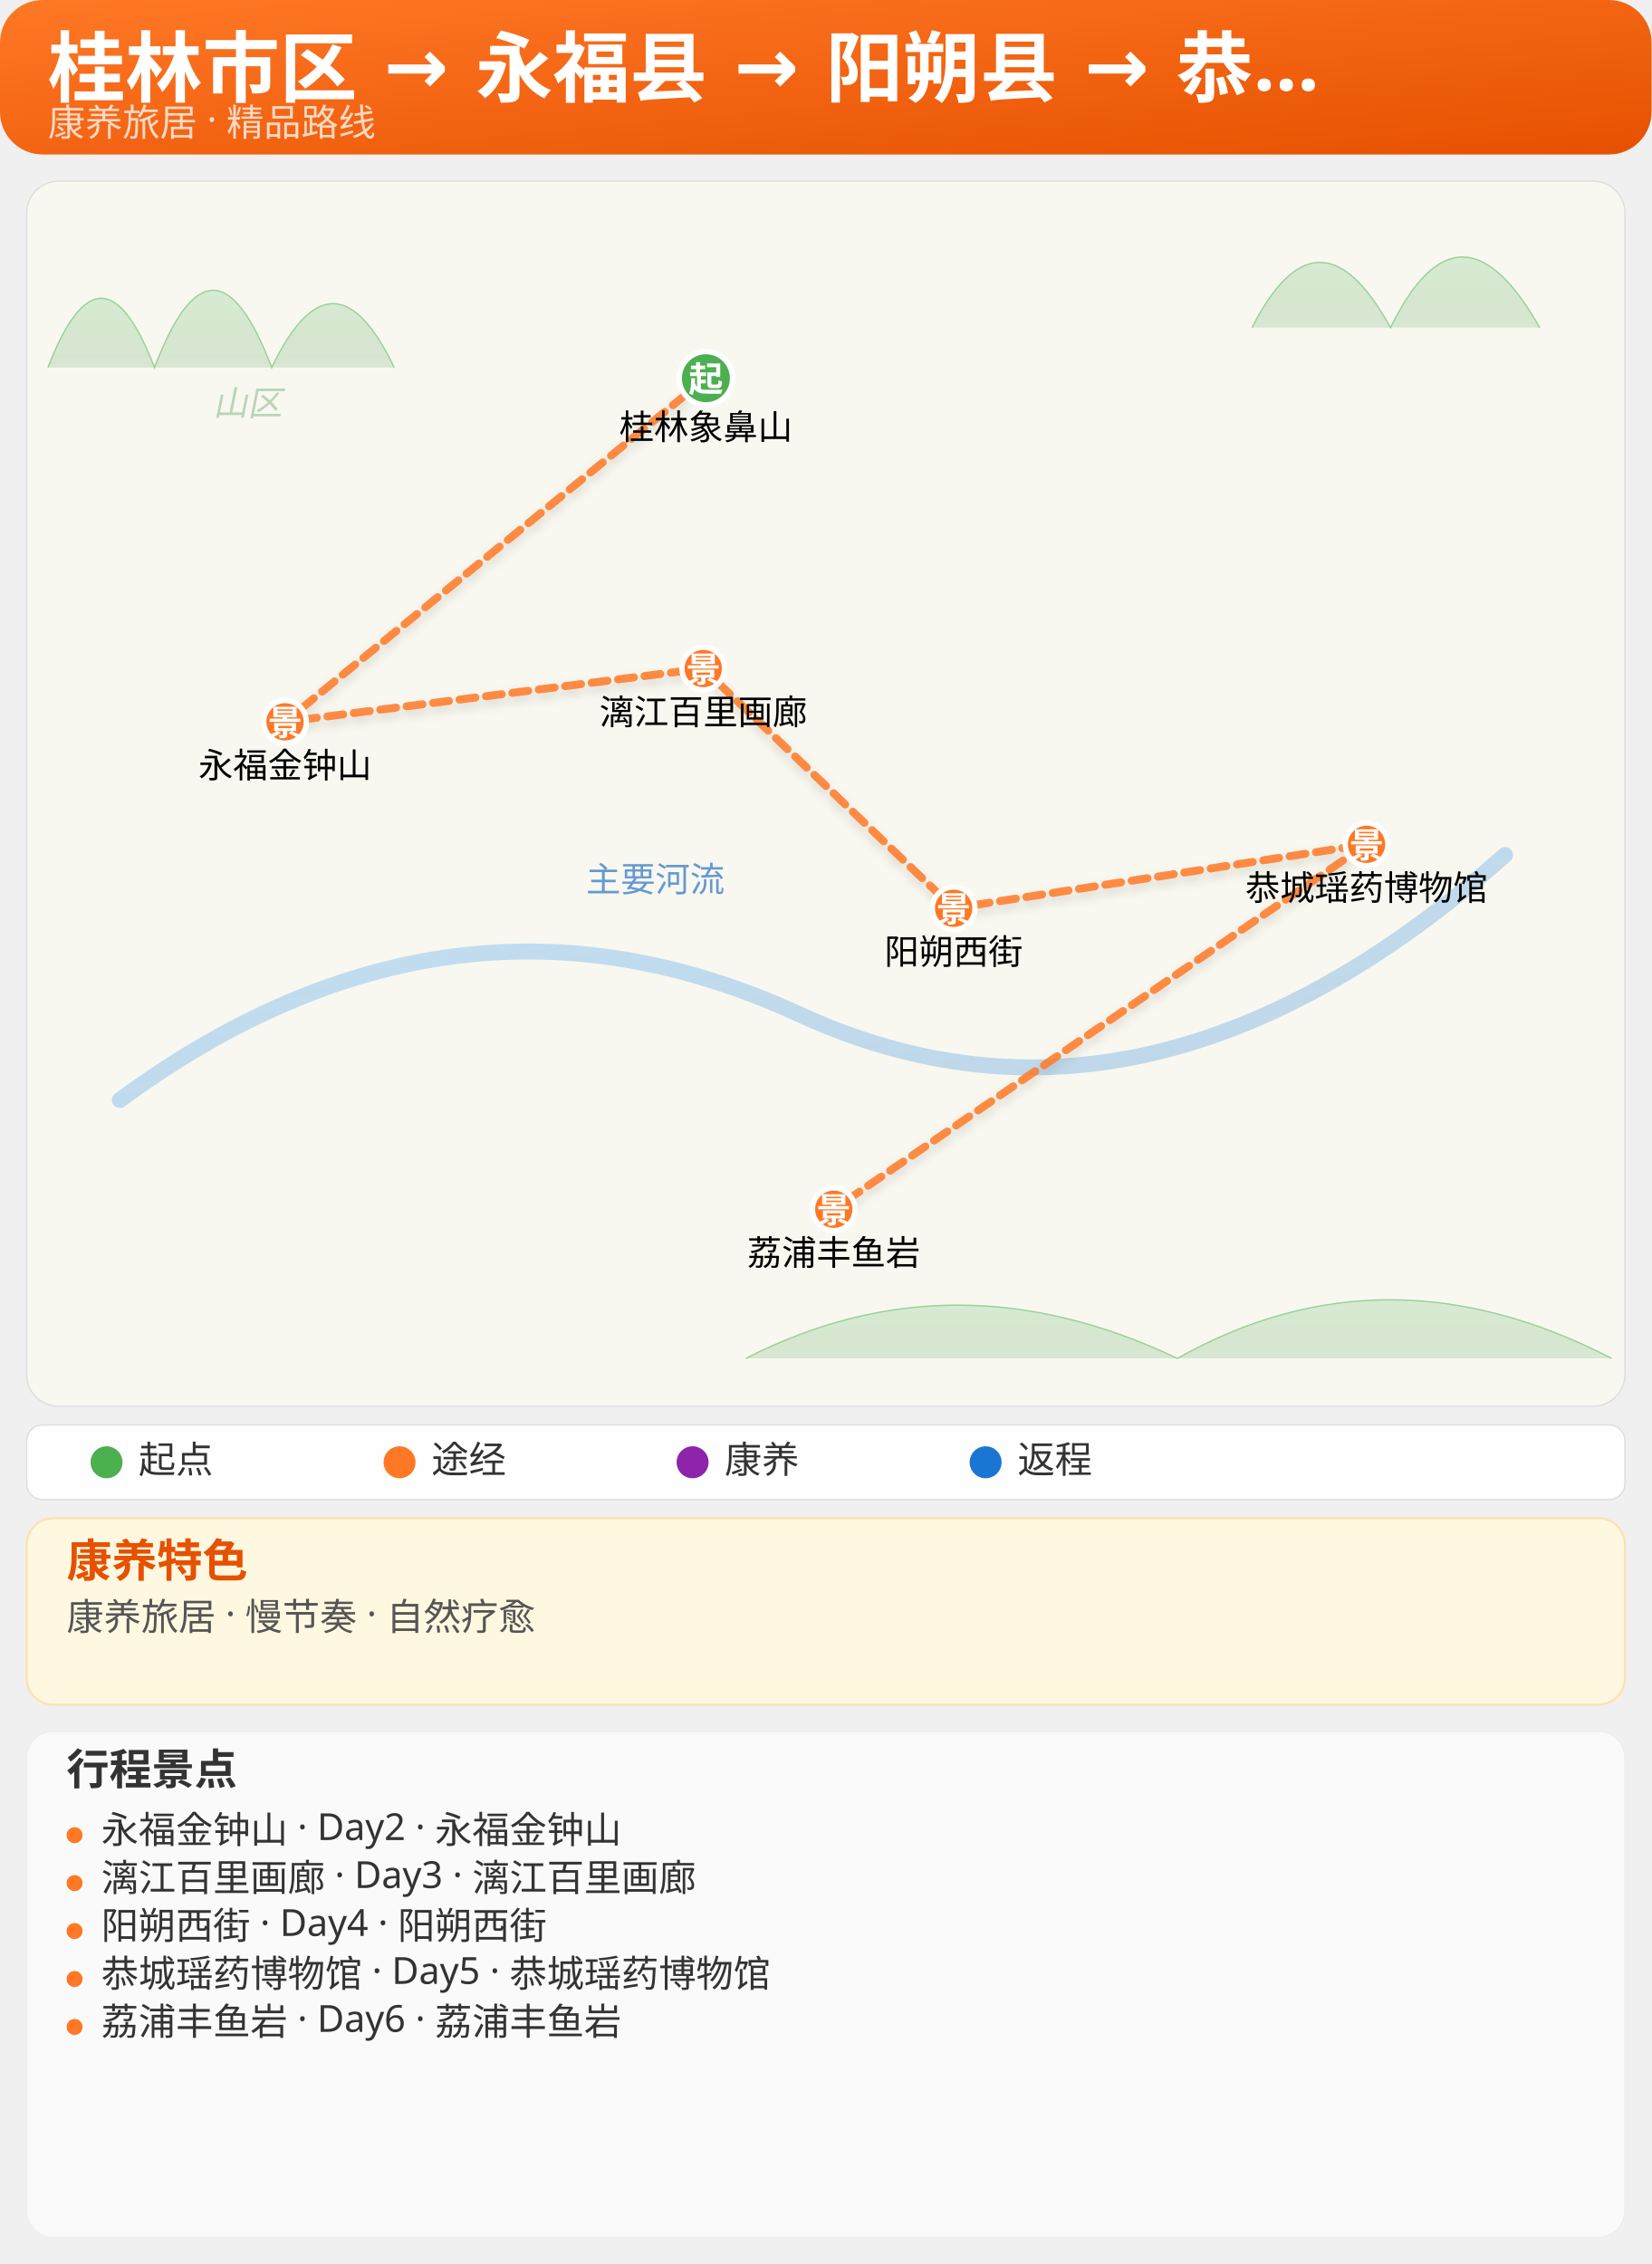
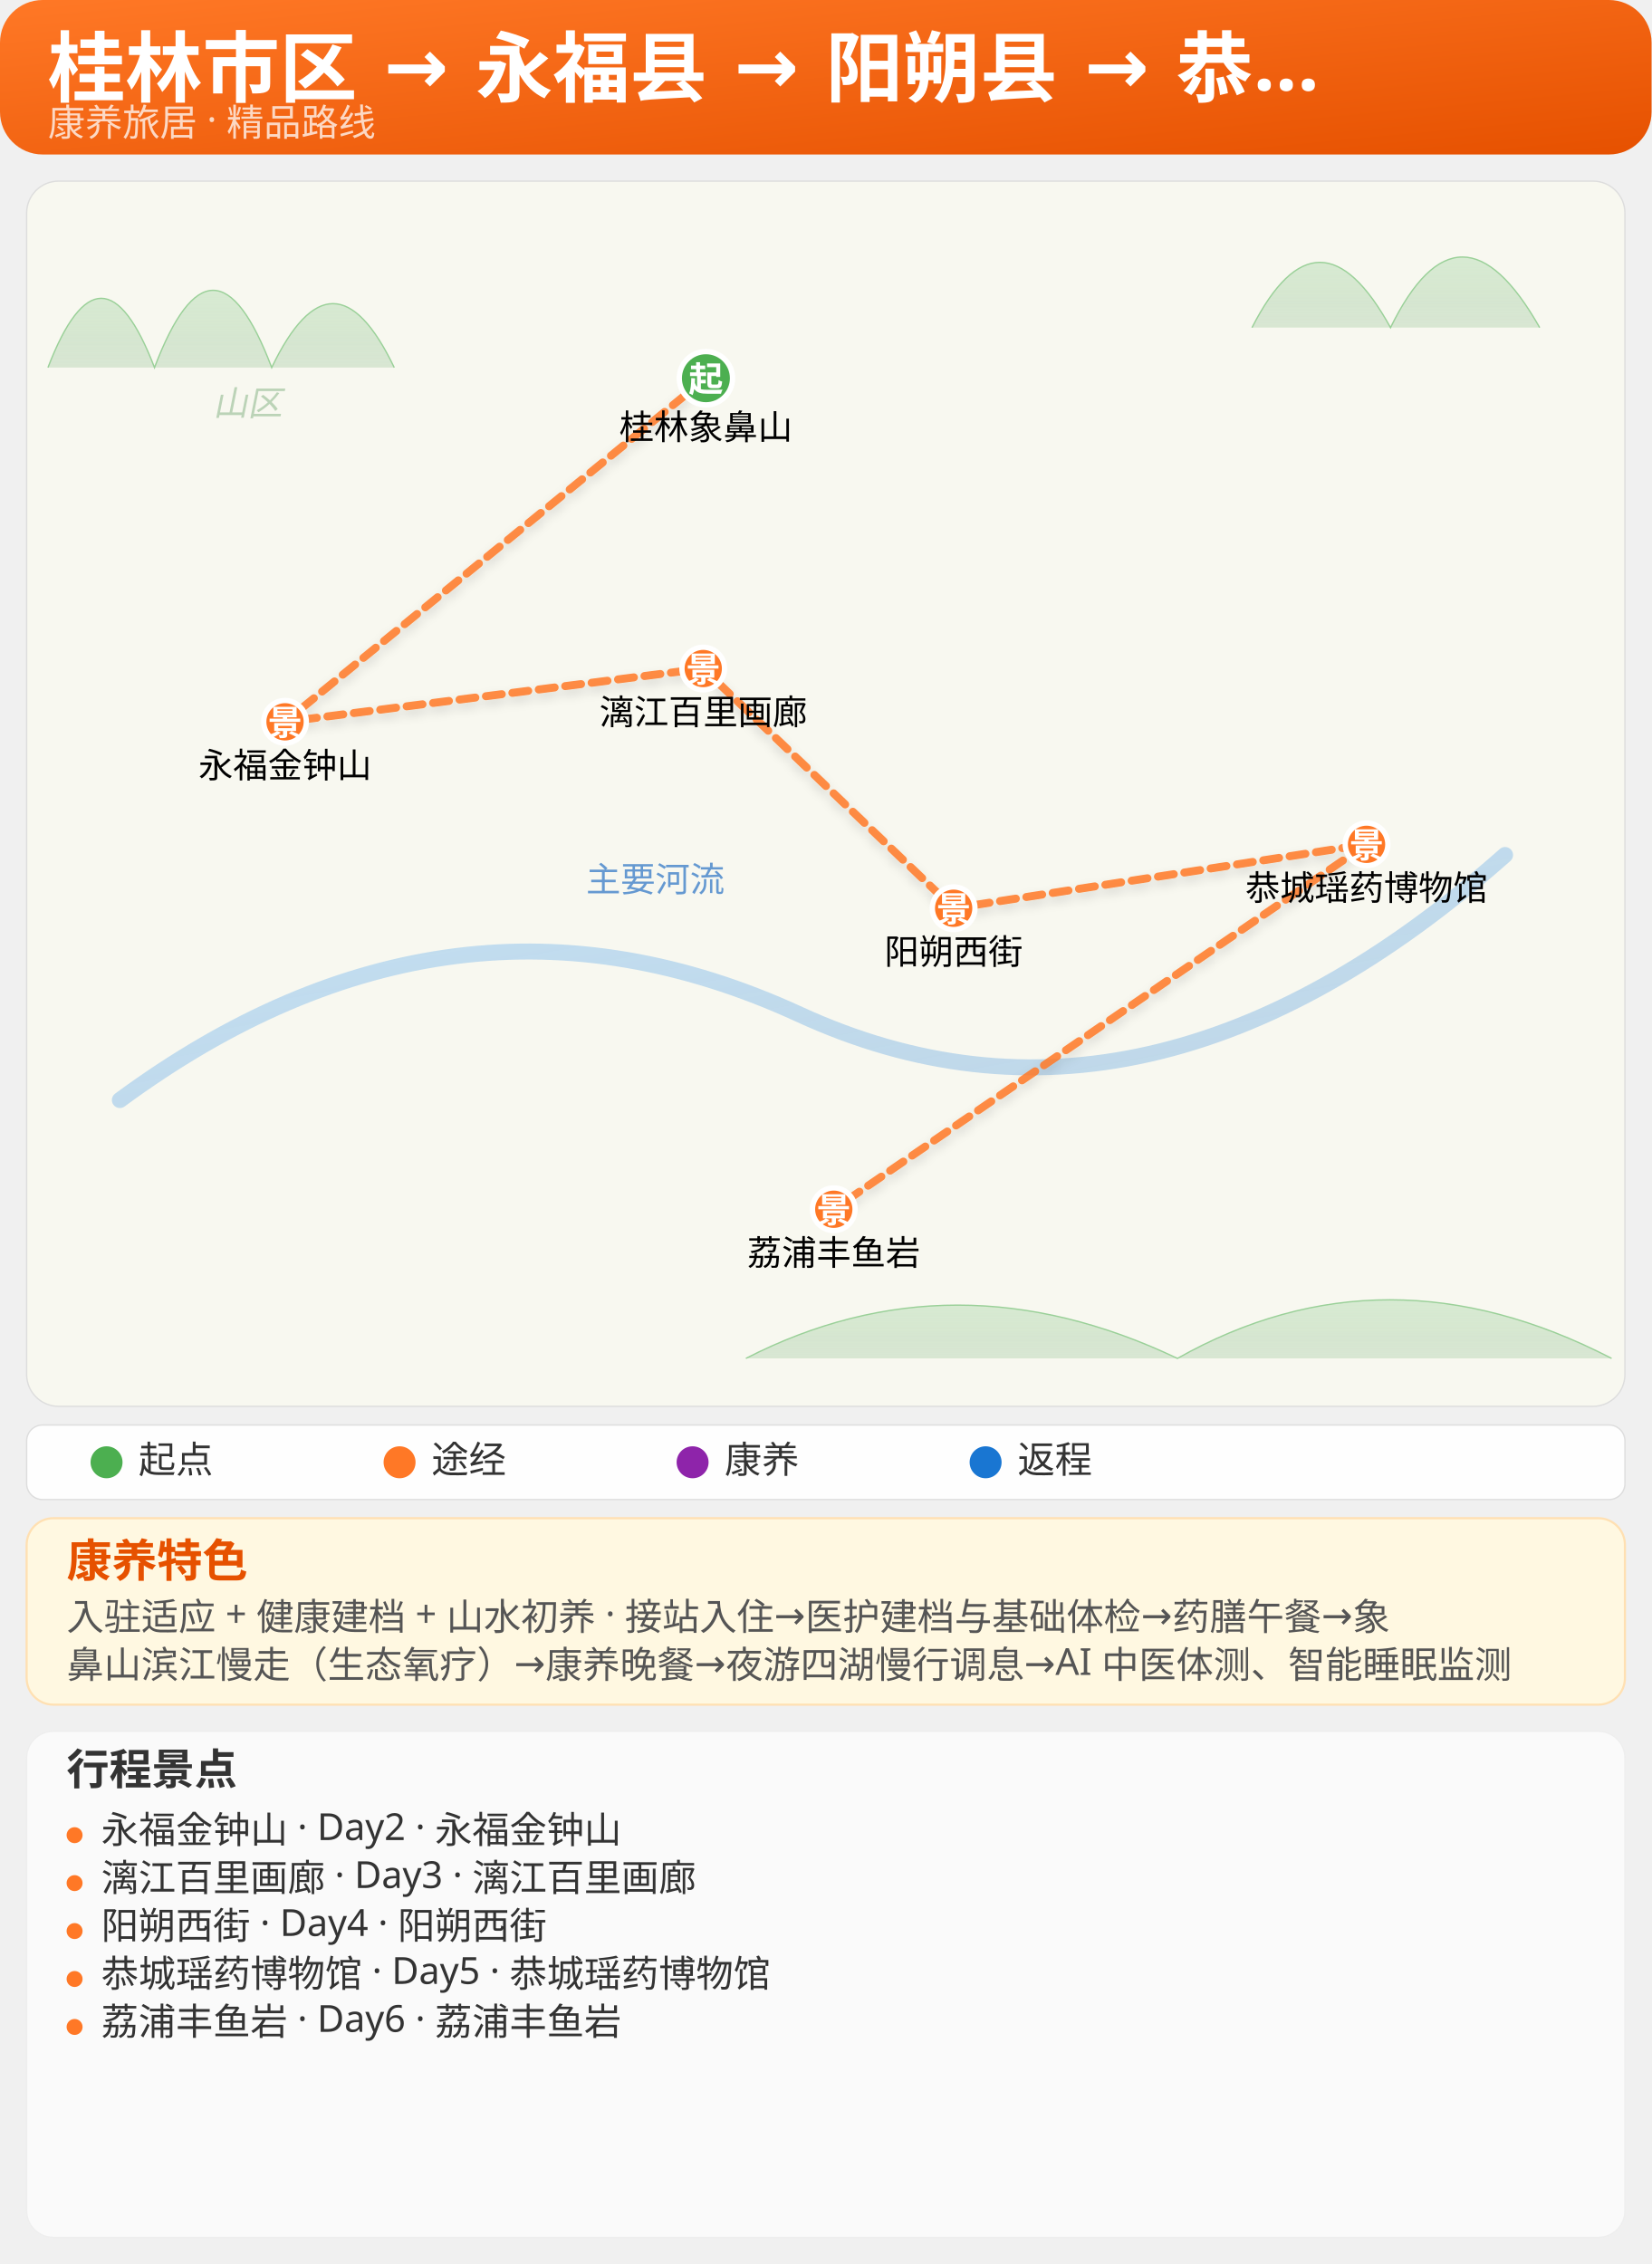
<svg xmlns="http://www.w3.org/2000/svg" viewBox="0 0 620 850" data-route-id="gx_excel_01" data-version="elder" data-route-name="桂林市区 → 永福县 → 阳朔县 → 恭城瑶族自治县 → 荔浦市" data-center-lat="24.8813" data-center-lng="110.3900" style="width:100%;max-width:620px;background:linear-gradient(180deg,#F5F0E8 0%,#E8F4E8 100%);border-radius:16px;font-family:'PingFang SC','Microsoft YaHei',sans-serif">
  <defs>
    <linearGradient id="boundaryGrad" x1="0" y1="0" x2="1" y2="1">
      <stop offset="0%" stop-color="#E8F5E9" stop-opacity="0.95" />
      <stop offset="100%" stop-color="#C8E6C9" stop-opacity="0.8" />
    </linearGradient>
    <linearGradient id="riverGrad" x1="0" y1="0" x2="1" y2="1">
      <stop offset="0%" stop-color="#64B5F6" stop-opacity="0.7" />
      <stop offset="100%" stop-color="#1976D2" stop-opacity="0.5" />
    </linearGradient>
    <linearGradient id="hillGrad" x1="0" y1="0" x2="0" y2="1">
      <stop offset="0%" stop-color="#81C784" stop-opacity="0.5" />
      <stop offset="100%" stop-color="#388E3C" stop-opacity="0.3" />
    </linearGradient>
    <linearGradient id="heroGrad" x1="0" y1="0" x2="1" y2="1">
      <stop offset="0%" stop-color="#FF7826" />
      <stop offset="100%" stop-color="#E65100" />
    </linearGradient>
    <filter id="shadow">
      <feDropShadow dx="0" dy="2" stdDeviation="2" flood-color="#000" flood-opacity="0.15" />
    </filter>
  </defs>
  <rect x="0" y="0" width="620" height="58" rx="16" fill="url(#heroGrad)" />
  <text x="18" y="36" fill="#fff" font-size="29" font-weight="bold">桂林市区 → 永福县 → 阳朔县 → 恭…</text>
  <text x="18" y="51" fill="rgba(255,255,255,0.75)" font-size="14">康养旅居 · 精品路线</text>
  <rect x="10" y="68" width="600" height="460" rx="12" fill="#F8F8F0" stroke="#DDD" stroke-width="0.5" />
  <g class="mountains" opacity="0.55">
    <path d="M18,138 Q38,86 58,138 Q80,80 102,138 Q125,90 148,138" fill="url(#hillGrad)" stroke="#4CAF50" stroke-width="0.5" />
    <path d="M470,123 Q495,74 522,123 Q548,70 578,123" fill="url(#hillGrad)" stroke="#4CAF50" stroke-width="0.5" />
    <path d="M280,510 Q358,470 442,510 Q520,466 605,510" fill="url(#hillGrad)" stroke="#4CAF50" stroke-width="0.5" />
    <text x="80" y="156" fill="#2E7D32" font-size="13" opacity="0.55" font-style="italic">山区</text>
  </g>
  <g class="rivers">
    <path d="M45,413 Q170,321 300,380.8 T565,321" fill="none" stroke="url(#riverGrad)" stroke-width="6" stroke-linecap="round" opacity="0.5" />
    <text x="220" y="334.8" fill="#1565C0" font-size="13" opacity="0.65">主要河流</text>
  </g>
  <g class="route-paths" filter="url(#shadow)">
    <path d="M 265 142 L 107 271 L 264 251 L 358 341 L 513 317 L 313 454" fill="none" stroke="#FF7826" stroke-width="3" stroke-dasharray="6 4" stroke-linecap="round" stroke-linejoin="round" opacity="0.85" />
  </g>
  <g class="markers">
-     <g class="route-marker" style="cursor:pointer" data-type="arrival" data-day="Day1" data-name="桂林象鼻山" data-plan="桂林象鼻山" data-lat="25.2736" data-lng="110.2923" data-spot-desc="桂林象鼻山" transform="translate(265,142)">
+     <g class="route-marker" style="cursor:pointer" data-type="arrival" data-day="Day1" data-name="桂林象鼻山" data-plan="桂林象鼻山" data-lat="25.2736" data-lng="110.2923" data-spot-desc="入驻适应 + 健康建档 + 山水初养 · 接站入住→医护建档与基础体检→药膳午餐→象鼻山滨江慢走（生态氧疗）→康养晚餐→夜游四湖慢行调息→AI 中医体测、智能睡眠监测" transform="translate(265,142)">
      <circle r="10" fill="#4CAF50" stroke="#fff" stroke-width="2" />
      <text text-anchor="middle" dy="5" fill="#fff" font-size="13" font-weight="bold">起</text>
      <text y="23" text-anchor="middle" font-size="13" fill="#000" font-family="sans-serif">桂林象鼻山</text>
    </g>
-     <g class="route-marker" style="cursor:pointer" data-type="spot" data-day="Day2" data-name="永福金钟山" data-plan="永福金钟山" data-lat="24.95" data-lng="109.95" data-spot-desc="永福金钟山" transform="translate(107,271)">
+     <g class="route-marker" style="cursor:pointer" data-type="spot" data-day="Day2" data-name="永福金钟山" data-plan="永福金钟山" data-lat="24.95" data-lng="109.95" data-spot-desc="福寿文化 + 森林氧疗 + 脾胃调理 · 晨间八段锦→康养早餐→永福金钟山森林康养（高负氧环境静养）→长寿药膳午餐→永福福寿文化体验→返程桂林基地→药膳晚餐 + 瑶药足浴理疗" transform="translate(107,271)">
      <circle r="8" fill="#FF7826" stroke="#fff" stroke-width="2" />
      <text text-anchor="middle" dy="5" fill="#fff" font-size="13" font-weight="bold">景</text>
      <text y="21" text-anchor="middle" font-size="13" fill="#000" font-family="sans-serif">永福金钟山</text>
    </g>
-     <g class="route-marker" style="cursor:pointer" data-type="spot" data-day="Day3" data-name="漓江百里画廊" data-plan="漓江百里画廊" data-lat="25" data-lng="110.29" data-spot-desc="漓江百里画廊" transform="translate(264,251)">
+     <g class="route-marker" style="cursor:pointer" data-type="spot" data-day="Day3" data-name="漓江百里画廊" data-plan="漓江百里画廊" data-lat="25" data-lng="110.29" data-spot-desc="漓江氧疗 + 非遗养心 + 经络舒缓 · 康养早餐→乘船游览漓江（静坐调息、山水氧疗）→午休休整→田园休憩 + 非遗山水扇手绘→药膳晚餐→瑶药足浴理疗" transform="translate(264,251)">
      <circle r="8" fill="#FF7826" stroke="#fff" stroke-width="2" />
      <text text-anchor="middle" dy="5" fill="#fff" font-size="13" font-weight="bold">景</text>
      <text y="21" text-anchor="middle" font-size="13" fill="#000" font-family="sans-serif">漓江百里画廊</text>
    </g>
-     <g class="route-marker" style="cursor:pointer" data-type="spot" data-day="Day4" data-name="阳朔西街" data-plan="阳朔西街" data-lat="24.7739" data-lng="110.494" data-spot-desc="阳朔西街" transform="translate(358,341)">
+     <g class="route-marker" style="cursor:pointer" data-type="spot" data-day="Day4" data-name="阳朔西街" data-plan="阳朔西街" data-lat="24.7739" data-lng="110.494" data-spot-desc="瑶药康养 + 民俗养心 + 气血调理 · 晨间太极晨练→康养早餐→恭城瑶药博物馆体验→油茶制作非遗体验→长寿药膳午餐→红岩村生态慢游→返程阳朔基地→药膳晚餐 + 瑶药泡浴" transform="translate(358,341)">
      <circle r="8" fill="#FF7826" stroke="#fff" stroke-width="2" />
      <text text-anchor="middle" dy="5" fill="#fff" font-size="13" font-weight="bold">景</text>
      <text y="21" text-anchor="middle" font-size="13" fill="#000" font-family="sans-serif">阳朔西街</text>
    </g>
-     <g class="route-marker" style="cursor:pointer" data-type="spot" data-day="Day5" data-name="恭城瑶药博物馆" data-plan="恭城瑶药博物馆" data-lat="24.833" data-lng="110.83" data-spot-desc="恭城瑶药博物馆" transform="translate(513,317)">
+     <g class="route-marker" style="cursor:pointer" data-type="spot" data-day="Day5" data-name="恭城瑶药博物馆" data-plan="恭城瑶药博物馆" data-lat="24.833" data-lng="110.83" data-spot-desc="山水康养 + 民俗体验 + 固本培元 · 康养早餐 + 健康复盘→荔浦丰鱼岩溶洞康养（恒温环境静养）→长寿药膳午餐→荔浦芋非遗文化体验→返程阳朔基地→分区温泉理疗→自由静养" transform="translate(513,317)">
      <circle r="8" fill="#FF7826" stroke="#fff" stroke-width="2" />
      <text text-anchor="middle" dy="5" fill="#fff" font-size="13" font-weight="bold">景</text>
      <text y="21" text-anchor="middle" font-size="13" fill="#000" font-family="sans-serif">恭城瑶药博物馆</text>
    </g>
-     <g class="route-marker" style="cursor:pointer" data-type="spot" data-day="Day6" data-name="荔浦丰鱼岩" data-plan="荔浦丰鱼岩" data-lat="24.489" data-lng="110.397" data-spot-desc="荔浦丰鱼岩" transform="translate(313,454)">
+     <g class="route-marker" style="cursor:pointer" data-type="spot" data-day="Day6" data-name="荔浦丰鱼岩" data-plan="荔浦丰鱼岩" data-lat="24.489" data-lng="110.397" data-spot-desc="深度森林疗愈 + 康养知识学习 · 康养早餐 + 养生科普→尧山森林徒步（天然氧吧深度疗愈）→原生态午餐→康养研学 + 专业深度理疗→收官温补晚餐" transform="translate(313,454)">
      <circle r="8" fill="#FF7826" stroke="#fff" stroke-width="2" />
      <text text-anchor="middle" dy="5" fill="#fff" font-size="13" font-weight="bold">景</text>
      <text y="21" text-anchor="middle" font-size="13" fill="#000" font-family="sans-serif">荔浦丰鱼岩</text>
    </g>
  </g>
  <g class="legend" transform="translate(10, 535)">
    <rect width="600" height="28" rx="6" fill="rgba(255,255,255,0.92)" stroke="#ddd" stroke-width="0.5" />
    <circle cx="30" cy="14" r="6" fill="#4CAF50" />
    <text x="42" y="18" font-size="14" fill="#333">起点</text>
    <circle cx="140" cy="14" r="6" fill="#FF7826" />
    <text x="152" y="18" font-size="14" fill="#333">途经</text>
    <circle cx="250" cy="14" r="6" fill="#8E24AA" />
    <text x="262" y="18" font-size="14" fill="#333">康养</text>
    <circle cx="360" cy="14" r="6" fill="#1976D2" />
    <text x="372" y="18" font-size="14" fill="#333">返程</text>
  </g>
  <g class="wellness-info" transform="translate(10, 570)">
    <rect width="600" height="70" rx="10" fill="#FFF8E1" stroke="#FFE0B2" stroke-width="0.8" />
    <text x="15" y="22" fill="#E65100" font-size="17" font-weight="bold">康养特色</text>
-     <text x="15" y="42" fill="#555" font-size="14">康养旅居 · 慢节奏 · 自然疗愈</text>
+     <text x="15" y="42" fill="#555" font-size="14">入驻适应 + 健康建档 + 山水初养 · 接站入住→医护建档与基础体检→药膳午餐→象</text>
+     <text x="15" y="60" fill="#555" font-size="14">鼻山滨江慢走（生态氧疗）→康养晚餐→夜游四湖慢行调息→AI 中医体测、智能睡眠监测 </text>
  </g>
  <g class="spot-list" transform="translate(10, 650)">
    <rect width="600" height="190" rx="10" fill="#FAFAFA" stroke="#EEE" stroke-width="0.5" />
    <text x="15" y="20" fill="#333" font-size="16" font-weight="bold">行程景点</text>
-     <g class="spot-item" data-name="永福金钟山" data-day="Day2" data-spot-desc="">
+     <g class="spot-item" data-name="永福金钟山" data-day="Day2" data-spot-desc="福寿文化 + 森林氧疗 + 脾胃调理 · 晨间八段锦→康养早餐→永福金钟山森林康养（高负氧环境静养）→长寿药膳午餐→永福福寿文化体验→返程桂林基地→药膳晚餐 + 瑶药足浴理疗">
      <circle cx="18" cy="39" r="3" fill="#FF7826" />
      <text x="28" y="42" fill="#333" font-size="14">永福金钟山 · Day2 · 永福金钟山</text>
    </g>
-     <g class="spot-item" data-name="漓江百里画廊" data-day="Day3" data-spot-desc="">
+     <g class="spot-item" data-name="漓江百里画廊" data-day="Day3" data-spot-desc="漓江氧疗 + 非遗养心 + 经络舒缓 · 康养早餐→乘船游览漓江（静坐调息、山水氧疗）→午休休整→田园休憩 + 非遗山水扇手绘→药膳晚餐→瑶药足浴理疗">
      <circle cx="18" cy="57" r="3" fill="#FF7826" />
      <text x="28" y="60" fill="#333" font-size="14">漓江百里画廊 · Day3 · 漓江百里画廊</text>
    </g>
-     <g class="spot-item" data-name="阳朔西街" data-day="Day4" data-spot-desc="">
+     <g class="spot-item" data-name="阳朔西街" data-day="Day4" data-spot-desc="瑶药康养 + 民俗养心 + 气血调理 · 晨间太极晨练→康养早餐→恭城瑶药博物馆体验→油茶制作非遗体验→长寿药膳午餐→红岩村生态慢游→返程阳朔基地→药膳晚餐 + 瑶药泡浴">
      <circle cx="18" cy="75" r="3" fill="#FF7826" />
      <text x="28" y="78" fill="#333" font-size="14">阳朔西街 · Day4 · 阳朔西街</text>
    </g>
-     <g class="spot-item" data-name="恭城瑶药博物馆" data-day="Day5" data-spot-desc="">
+     <g class="spot-item" data-name="恭城瑶药博物馆" data-day="Day5" data-spot-desc="山水康养 + 民俗体验 + 固本培元 · 康养早餐 + 健康复盘→荔浦丰鱼岩溶洞康养（恒温环境静养）→长寿药膳午餐→荔浦芋非遗文化体验→返程阳朔基地→分区温泉理疗→自由静养">
      <circle cx="18" cy="93" r="3" fill="#FF7826" />
      <text x="28" y="96" fill="#333" font-size="14">恭城瑶药博物馆 · Day5 · 恭城瑶药博物馆</text>
    </g>
-     <g class="spot-item" data-name="荔浦丰鱼岩" data-day="Day6" data-spot-desc="">
+     <g class="spot-item" data-name="荔浦丰鱼岩" data-day="Day6" data-spot-desc="深度森林疗愈 + 康养知识学习 · 康养早餐 + 养生科普→尧山森林徒步（天然氧吧深度疗愈）→原生态午餐→康养研学 + 专业深度理疗→收官温补晚餐">
      <circle cx="18" cy="111" r="3" fill="#FF7826" />
      <text x="28" y="114" fill="#333" font-size="14">荔浦丰鱼岩 · Day6 · 荔浦丰鱼岩</text>
    </g>
  </g>
</svg>
